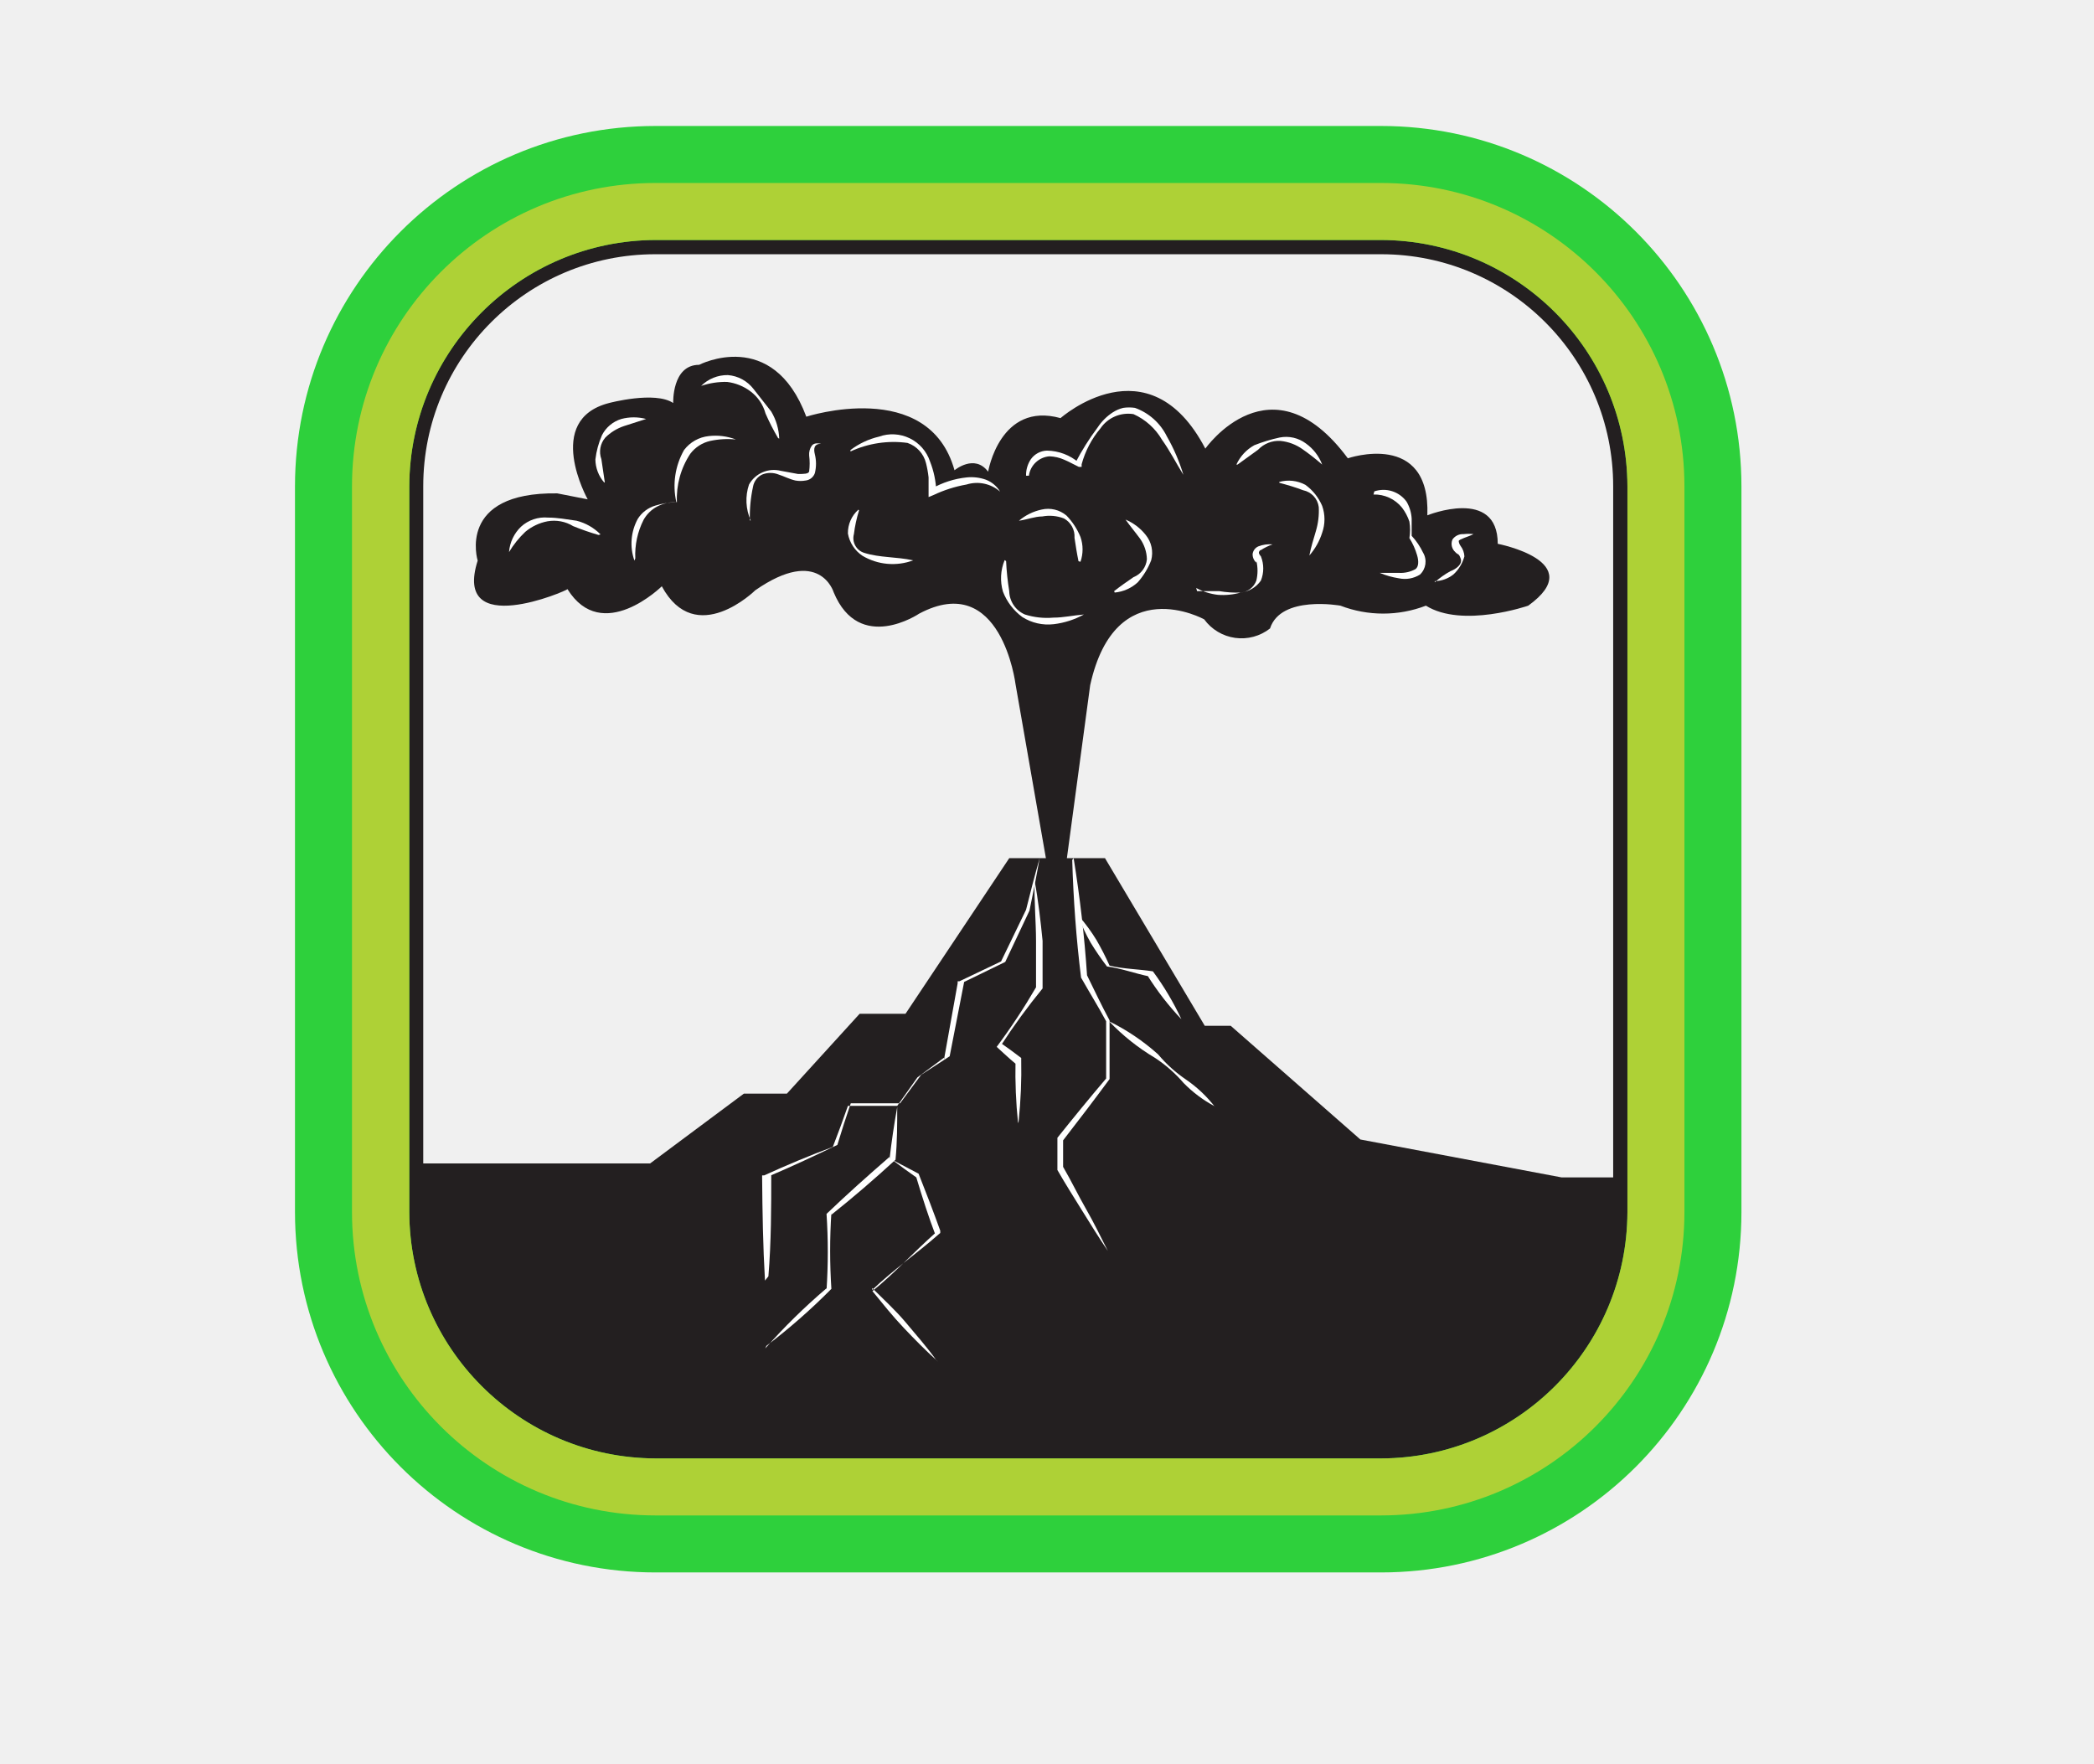
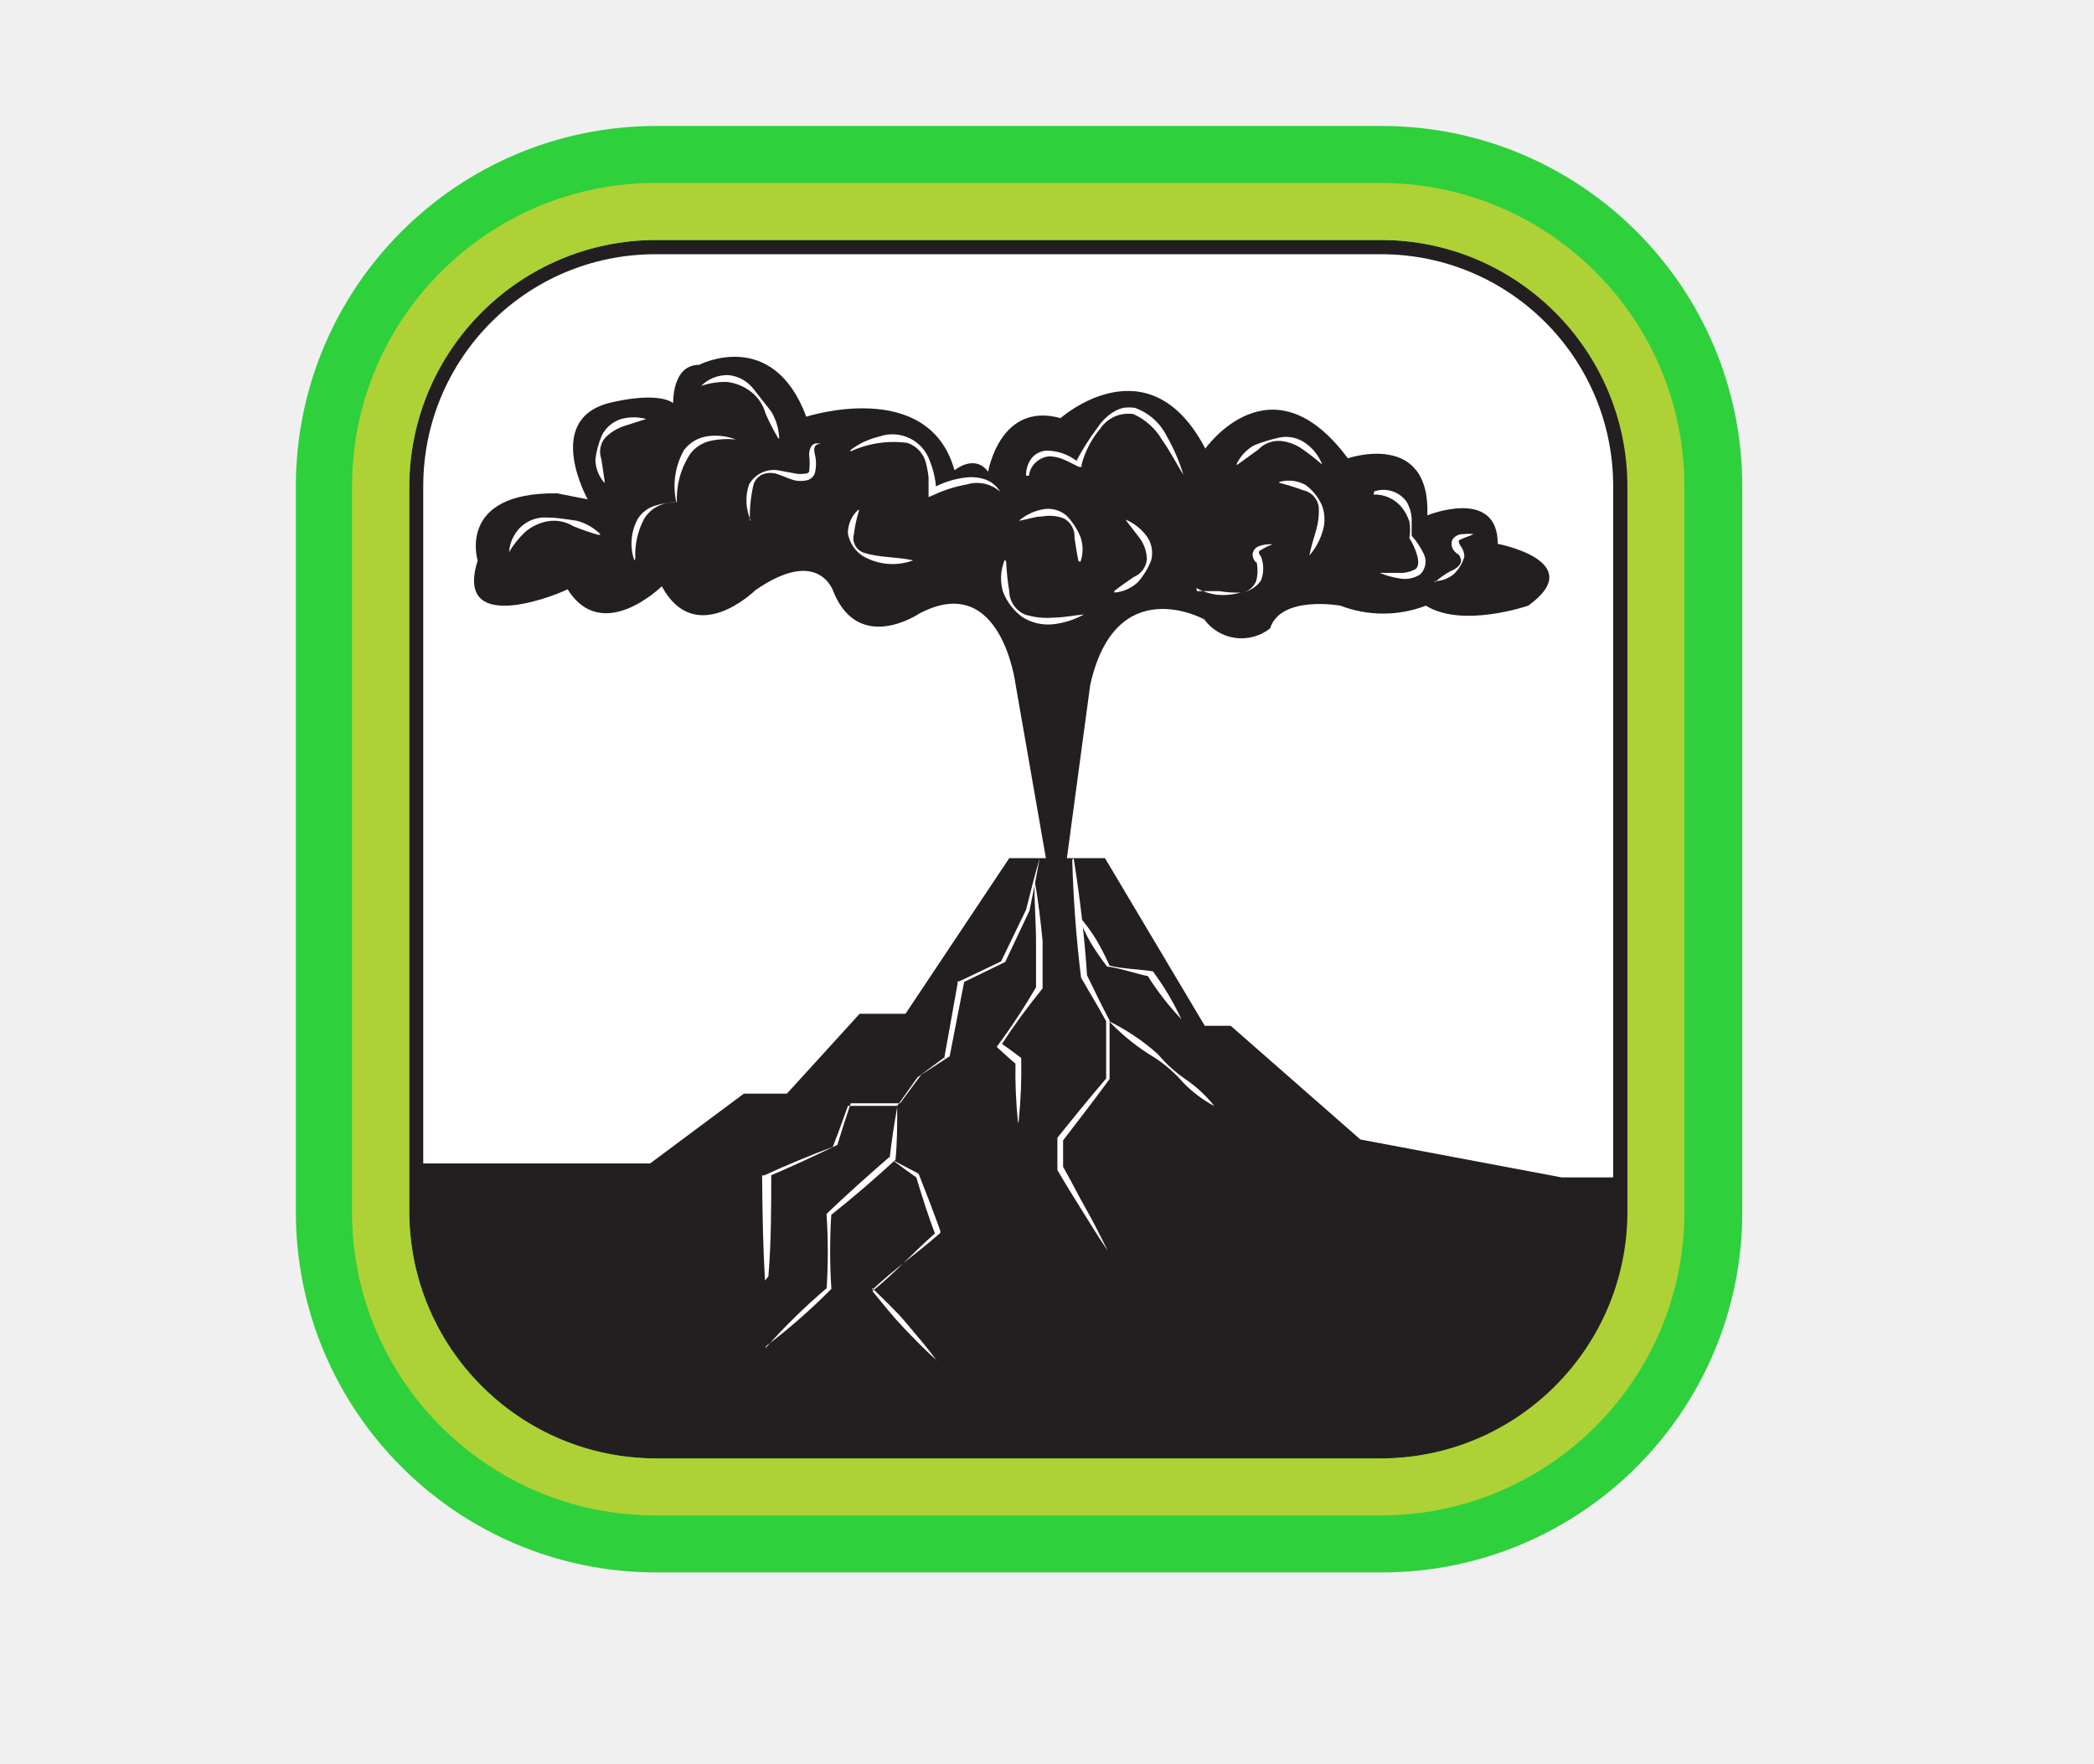
<svg xmlns="http://www.w3.org/2000/svg" viewBox="0 0 73.47 61.87">
  <defs>
-     <style>.cls-1{opacity:0.66;}.cls-2{fill:none;stroke:#231f20;stroke-miterlimit:10;}.cls-3{fill:#231f20;}.cls-4{fill:#fff;}.cls-5{fill:#2ed03c;}.cls-6{fill:#aed136;}</style>
+     <style>.cls-1{opacity:0.66;}.cls-2,.cls-4{fill:#fff;}.cls-2{stroke:#231f20;stroke-miterlimit:10;}.cls-3{fill:#231f20;}.cls-5{fill:#2ed03c;}.cls-6{fill:#aed136;}</style>
  </defs>
  <g id="Layer_7" data-name="Layer 7">
    <rect class="cls-2" x="14.35" y="8.42" width="42.75" height="42.75" rx="8.64" ry="8.64" />
    <polygon class="cls-3" points="14.35 40.82 22.81 40.82 26.1 38.37 27.61 38.37 30.16 35.57 31.77 35.57 35.41 30.11 37.85 30.11 38.77 30.11 42.27 35.99 43.18 35.99 47.73 39.98 54.79 41.31 57.1 41.31 57.1 43.2 56.82 44.72 55.85 46.98 54.45 48.74 52.77 50.01 51.5 50.61 48.47 51.17 40.1 51.17 25.61 51.17 20.34 50.75 17.83 49.44 16.28 47.96 14.97 45.73 14.35 43.62 14.35 40.82" />
    <path class="cls-4" d="M26.84,44.93c-.07-1.21-.09-2.41-.1-3.62v-.07l.07,0c.79-.36,1.6-.7,2.41-1l0,0q.28-.72.53-1.44v0h0c.58,0,1.15,0,1.73,0l0,0,.71-1h0l.93-.69,0,.07.48-2.68v-.07l.06,0,1.51-.72-.06.05L36,31.92v0c.15-.61.31-1.22.48-1.82h0c-.11.62-.23,1.24-.36,1.85h0l-.85,1.8,0,0,0,0-1.5.73.07-.09-.52,2.67v0l0,0-1,.65,0,0-.74,1,0,0h0c-.58,0-1.15,0-1.73,0l0,0q-.25.73-.47,1.46v0h0c-.79.38-1.58.75-2.38,1.09l.06-.1c0,1.21,0,2.41-.1,3.62Z" />
    <path class="cls-4" d="M26.85,47.31A21.24,21.24,0,0,1,29,45.2l0,.06a20.48,20.48,0,0,0,0-2.67v0l0,0c.71-.68,1.45-1.34,2.21-2l0,.08c.07-.61.16-1.22.27-1.83h0c0,.62,0,1.23-.06,1.85v0l0,0c-.73.67-1.47,1.31-2.25,1.93l0-.07a20.48,20.48,0,0,0,0,2.67v0l0,0a21.24,21.24,0,0,1-2.28,2Z" />
    <path class="cls-4" d="M32.92,47.78c-.43-.38-.82-.78-1.21-1.19s-.74-.85-1.1-1.29l0,0,0,0c.79-.64,1.47-1.39,2.23-2.06l0,.14c-.26-.68-.48-1.37-.69-2.07l0,0c-.29-.2-.57-.41-.85-.62v0l.93.49h0v0c.27.68.53,1.36.76,2l0,.08-.06.05c-.76.67-1.6,1.25-2.33,1.95v-.07c.4.4.82.78,1.18,1.21s.74.86,1.07,1.32Z" />
    <path class="cls-4" d="M35.72,39.41a17.4,17.4,0,0,1-.09-2.17l0,.08c-.23-.19-.44-.39-.66-.59l0,0,0,0a22.27,22.27,0,0,0,1.38-2.09l0,.06c0-.56,0-1.11,0-1.67h0c0-.71-.07-1.42-.05-2.13h0c.13.7.21,1.41.28,2.11h0c0,.56,0,1.11,0,1.67v0l0,0a22.27,22.27,0,0,0-1.46,2v-.08c.24.17.48.34.71.52l0,0v.05a17.4,17.4,0,0,1-.09,2.17Z" />
    <path class="cls-4" d="M37.67,30.11c.22,1.37.38,2.74.47,4.11v0c.26.53.51,1.06.79,1.58h0q0,1,0,2.06v0l0,0c-.53.72-1.08,1.44-1.63,2.15l0-.08V41l0-.06c.28.48.53,1,.8,1.47s.53,1,.77,1.48h0c-.31-.46-.61-.94-.9-1.41s-.59-.94-.87-1.43l0,0V39.92l0,0c.56-.7,1.13-1.4,1.71-2.08l0,.05q0-1,0-2.06v0c-.28-.52-.58-1-.88-1.53h0v0c-.17-1.37-.27-2.75-.31-4.13Z" />
    <path class="cls-4" d="M42.61,38.81A4.46,4.46,0,0,1,41.53,38a4.83,4.83,0,0,0-1-.88h0a7.6,7.6,0,0,1-1.62-1.29v0a7.6,7.6,0,0,1,1.72,1.16h0a4.83,4.83,0,0,0,1,.9,4.46,4.46,0,0,1,1,.95Z" />
    <path class="cls-4" d="M37.87,32.16a6.17,6.17,0,0,1,.6.82,9.75,9.75,0,0,1,.46.9l0,0c.5.12,1,.12,1.52.2h0l0,0a9.67,9.67,0,0,1,1,1.68h0a9.67,9.67,0,0,1-1.2-1.55l.08.05c-.5-.1-1-.29-1.49-.35h0v0a9.75,9.75,0,0,1-.57-.83,6.17,6.17,0,0,1-.43-.92Z" />
    <path class="cls-3" d="M16.76,19.67s-.75-2.41,2.79-2.36l1.07.21s-1.56-2.79.75-3.38c0,0,1.61-.43,2.25,0,0,0-.05-1.34.91-1.34,0,0,2.58-1.34,3.76,1.82,0,0,4.29-1.39,5.2,1.88,0,0,.7-.59,1.18.05,0,0,.41-2.47,2.54-1.88,0,0,3.09-2.74,5.08,1.07,0,0,2.31-3.29,5,.34,0,0,2.9-1,2.79,2,0,0,2.47-1,2.47,1,0,0,3.22.62,1.07,2.17,0,0-2.31.8-3.59,0a4.18,4.18,0,0,1-3,0s-2.09-.38-2.47.8a1.62,1.62,0,0,1-2.31-.32s-3.11-1.72-4,2.31l-.82,6.09H36.7L35.63,24s-.5-4-3.38-2.47c0,0-2.1,1.42-3-.75,0,0-.49-1.64-2.75-.07,0,0-2.09,2.06-3.28-.14,0,0-2.09,2.06-3.31.1C19.91,20.72,15.87,22.46,16.76,19.67Z" />
    <path class="cls-4" d="M22.26,19.67a1.8,1.8,0,0,1,.12-1.47,1.09,1.09,0,0,1,.61-.46,2.74,2.74,0,0,1,.74-.12l0,0A2.56,2.56,0,0,1,24,15.79a1.25,1.25,0,0,1,.87-.49,2,2,0,0,1,.95.12v0a2.88,2.88,0,0,0-.9.05,1.21,1.21,0,0,0-.7.45,2.85,2.85,0,0,0-.47,1.7v0h0a1.38,1.38,0,0,0-.69.15,1.18,1.18,0,0,0-.48.47,2.71,2.71,0,0,0-.29,1.35Z" />
    <path class="cls-4" d="M26.34,18.26A1.73,1.73,0,0,1,26.28,17a1,1,0,0,1,1.12-.48l.6.11c.2,0,.37,0,.39-.09a2.15,2.15,0,0,0,0-.56.53.53,0,0,1,.09-.34c.09-.12.24-.08.33-.07v0c-.25,0-.27.17-.22.37a1.37,1.37,0,0,1,0,.66.39.39,0,0,1-.33.26,1,1,0,0,1-.35,0c-.22-.05-.4-.15-.59-.21a.77.77,0,0,0-.58,0,.58.58,0,0,0-.32.43,4.91,4.91,0,0,0-.11,1.18Z" />
    <path class="cls-4" d="M21.2,16.93a1.25,1.25,0,0,1-.31-.81,3,3,0,0,1,.23-.85,1.13,1.13,0,0,1,.68-.57,1.69,1.69,0,0,1,.87,0v0l-.78.25a1.71,1.71,0,0,0-.65.4.76.76,0,0,0-.14.76l.12.81Z" />
    <path class="cls-4" d="M27.3,15.37a8,8,0,0,1-.44-.86,1.44,1.44,0,0,0-.53-.78,1.71,1.71,0,0,0-.82-.33,2.65,2.65,0,0,0-.91.14v0a1.3,1.3,0,0,1,.94-.38,1.26,1.26,0,0,1,.9.49l.62.79a2,2,0,0,1,.28.95Z" />
    <path class="cls-4" d="M21,18.77a9.35,9.35,0,0,1-.89-.31,1.29,1.29,0,0,0-.9-.17,1.71,1.71,0,0,0-.78.37,3.31,3.31,0,0,0-.57.71h0a1.38,1.38,0,0,1,.42-.89,1.24,1.24,0,0,1,.95-.32c.33,0,.64.06,1,.11a1.8,1.8,0,0,1,.84.48Z" />
    <path class="cls-4" d="M30.14,17.91a4.65,4.65,0,0,0-.18.83.54.54,0,0,0,.37.66c.54.17,1.11.13,1.71.26v0a2.07,2.07,0,0,1-1.78-.16,1.19,1.19,0,0,1-.51-.78,1.09,1.09,0,0,1,.37-.84Z" />
    <path class="cls-4" d="M29.84,15.79a2.66,2.66,0,0,1,1-.47,1.39,1.39,0,0,1,1.79.87,3.13,3.13,0,0,1,.22,1.06l-.17-.1a3.14,3.14,0,0,1,1.24-.4,1.54,1.54,0,0,1,.67.08,1,1,0,0,1,.5.42h0A1.23,1.23,0,0,0,33.91,17a4.54,4.54,0,0,0-1.16.37l-.17.07v-.18c0-.17,0-.34,0-.51a3.65,3.65,0,0,0-.09-.5,1,1,0,0,0-.65-.71,3.6,3.6,0,0,0-2,.3Z" />
    <path class="cls-4" d="M35.3,19.69a9.1,9.1,0,0,0,.11,1.05.91.91,0,0,0,.55.82,2.58,2.58,0,0,0,1,.11c.35,0,.7-.08,1.07-.11v0a2.91,2.91,0,0,1-1.06.34,1.69,1.69,0,0,1-1.1-.25,2,2,0,0,1-.68-.89,1.67,1.67,0,0,1,.06-1.11Z" />
    <path class="cls-4" d="M37.84,19.69c-.06-.29-.1-.56-.14-.82a.72.72,0,0,0-.37-.68,1.4,1.4,0,0,0-.76-.07c-.26,0-.53.11-.82.15v0a1.82,1.82,0,0,1,.79-.39,1,1,0,0,1,.88.21,2.38,2.38,0,0,1,.49.75,1.33,1.33,0,0,1,0,.87Z" />
    <path class="cls-4" d="M39.09,20.74c.23-.18.46-.34.68-.49a.75.75,0,0,0,.47-.63A1.3,1.3,0,0,0,40,18.9c-.16-.22-.34-.43-.51-.67l0,0a1.79,1.79,0,0,1,.71.54,1,1,0,0,1,.19.89,2.59,2.59,0,0,1-.47.77,1.38,1.38,0,0,1-.81.36Z" />
    <path class="cls-4" d="M36,16.69a1,1,0,0,1,.17-.58.72.72,0,0,1,.56-.3,1.76,1.76,0,0,1,1.13.43l-.13,0A8.82,8.82,0,0,1,38.51,15a1.84,1.84,0,0,1,.53-.53,1.21,1.21,0,0,1,.37-.16,1.42,1.42,0,0,1,.41,0,2,2,0,0,1,1.12,1,6.41,6.41,0,0,1,.58,1.35h0c-.26-.42-.47-.84-.75-1.23a2.2,2.2,0,0,0-1-.9,1.18,1.18,0,0,0-1.16.5,3.28,3.28,0,0,0-.66,1.26l0,.09-.1,0c-.17-.08-.34-.18-.51-.25a1.38,1.38,0,0,0-.52-.12.79.79,0,0,0-.72.68Z" />
    <path class="cls-4" d="M43.38,16.3a1.47,1.47,0,0,1,.63-.68,5.66,5.66,0,0,1,.89-.27,1.16,1.16,0,0,1,.92.21,1.61,1.61,0,0,1,.57.74h0a8.31,8.31,0,0,0-.69-.54,1.61,1.61,0,0,0-.77-.29,1,1,0,0,0-.79.31l-.72.52Z" />
    <path class="cls-4" d="M42,20.74c.27,0,.52,0,.78,0a3.64,3.64,0,0,0,.76.05.64.64,0,0,0,.54-.42,1.46,1.46,0,0,0,0-.69l0,.06a.38.38,0,0,1-.13-.31.34.34,0,0,1,.2-.26,1.1,1.1,0,0,1,.5-.07v0a1.86,1.86,0,0,0-.41.2c-.05,0-.08.08-.07.11a.28.28,0,0,0,.07.11l0,0v0a1.14,1.14,0,0,1,0,.85,1,1,0,0,1-.71.42,2.29,2.29,0,0,1-.8.08,2.12,2.12,0,0,1-.76-.24Z" />
    <path class="cls-4" d="M44.88,16.91a1.24,1.24,0,0,1,.92.1,1.78,1.78,0,0,1,.59.74,1.41,1.41,0,0,1,0,.94,2.25,2.25,0,0,1-.45.8h0c.06-.31.15-.58.23-.86a2.48,2.48,0,0,0,.1-.84.69.69,0,0,0-.55-.59c-.26-.1-.53-.18-.83-.26Z" />
    <path class="cls-4" d="M50.34,20.43a2.9,2.9,0,0,1,.55-.39c.19-.07.43-.24.36-.44s-.09-.12-.19-.23a.39.39,0,0,1-.1-.44.44.44,0,0,1,.39-.19,1.5,1.5,0,0,1,.35,0v0c-.2.1-.49.17-.52.24a.35.35,0,0,0,.07.18.66.66,0,0,1,.13.36,1.33,1.33,0,0,1-.38.63,1.08,1.08,0,0,1-.66.24Z" />
    <path class="cls-4" d="M48.22,17.24a1,1,0,0,1,1.13.36,1.33,1.33,0,0,1,.18.6l0,.6v0a2.38,2.38,0,0,1,.4.59.62.62,0,0,1-.11.77,1,1,0,0,1-.74.13,2.85,2.85,0,0,1-.67-.19v0c.23,0,.46,0,.68,0a1.08,1.08,0,0,0,.57-.13c.12-.08.12-.29.06-.49a2.33,2.33,0,0,0-.27-.6v0h0a1.78,1.78,0,0,0,0-.58,1.67,1.67,0,0,0-.26-.49,1.24,1.24,0,0,0-1-.46Z" />
-     <path class="cls-5" d="M48.46,8.42a8.67,8.67,0,0,1,8.64,8.64V42.53a8.67,8.67,0,0,1-8.64,8.64H23a8.67,8.67,0,0,1-8.64-8.64V17.06A8.67,8.67,0,0,1,23,8.42H48.46m0-4H23A12.65,12.65,0,0,0,10.35,17.06V42.53A12.65,12.65,0,0,0,23,55.17H48.46A12.65,12.65,0,0,0,61.1,42.53V17.06A12.65,12.65,0,0,0,48.46,4.42Z" />
+     <path class="cls-5" d="M48.49,8.42a8.67,8.67,0,0,1,8.64,8.64V42.53a8.67,8.67,0,0,1-8.64,8.64H23a8.67,8.67,0,0,1-8.64-8.64V17.06A8.67,8.67,0,0,1,23,8.42H48.49m0-4H23A12.65,12.65,0,0,0,10.38,17.06V42.53A12.65,12.65,0,0,0,23,55.17H48.49A12.65,12.65,0,0,0,61.13,42.53V17.06A12.65,12.65,0,0,0,48.49,4.42Z" />
    <path class="cls-6" d="M48.46,8.42a8.67,8.67,0,0,1,8.64,8.64V42.53a8.67,8.67,0,0,1-8.64,8.64H23a8.67,8.67,0,0,1-8.64-8.64V17.06A8.67,8.67,0,0,1,23,8.42H48.46m0-2H23A10.65,10.65,0,0,0,12.35,17.06V42.53A10.65,10.65,0,0,0,23,53.17H48.46A10.65,10.65,0,0,0,59.1,42.53V17.06A10.65,10.65,0,0,0,48.46,6.42Z" />
  </g>
</svg>
